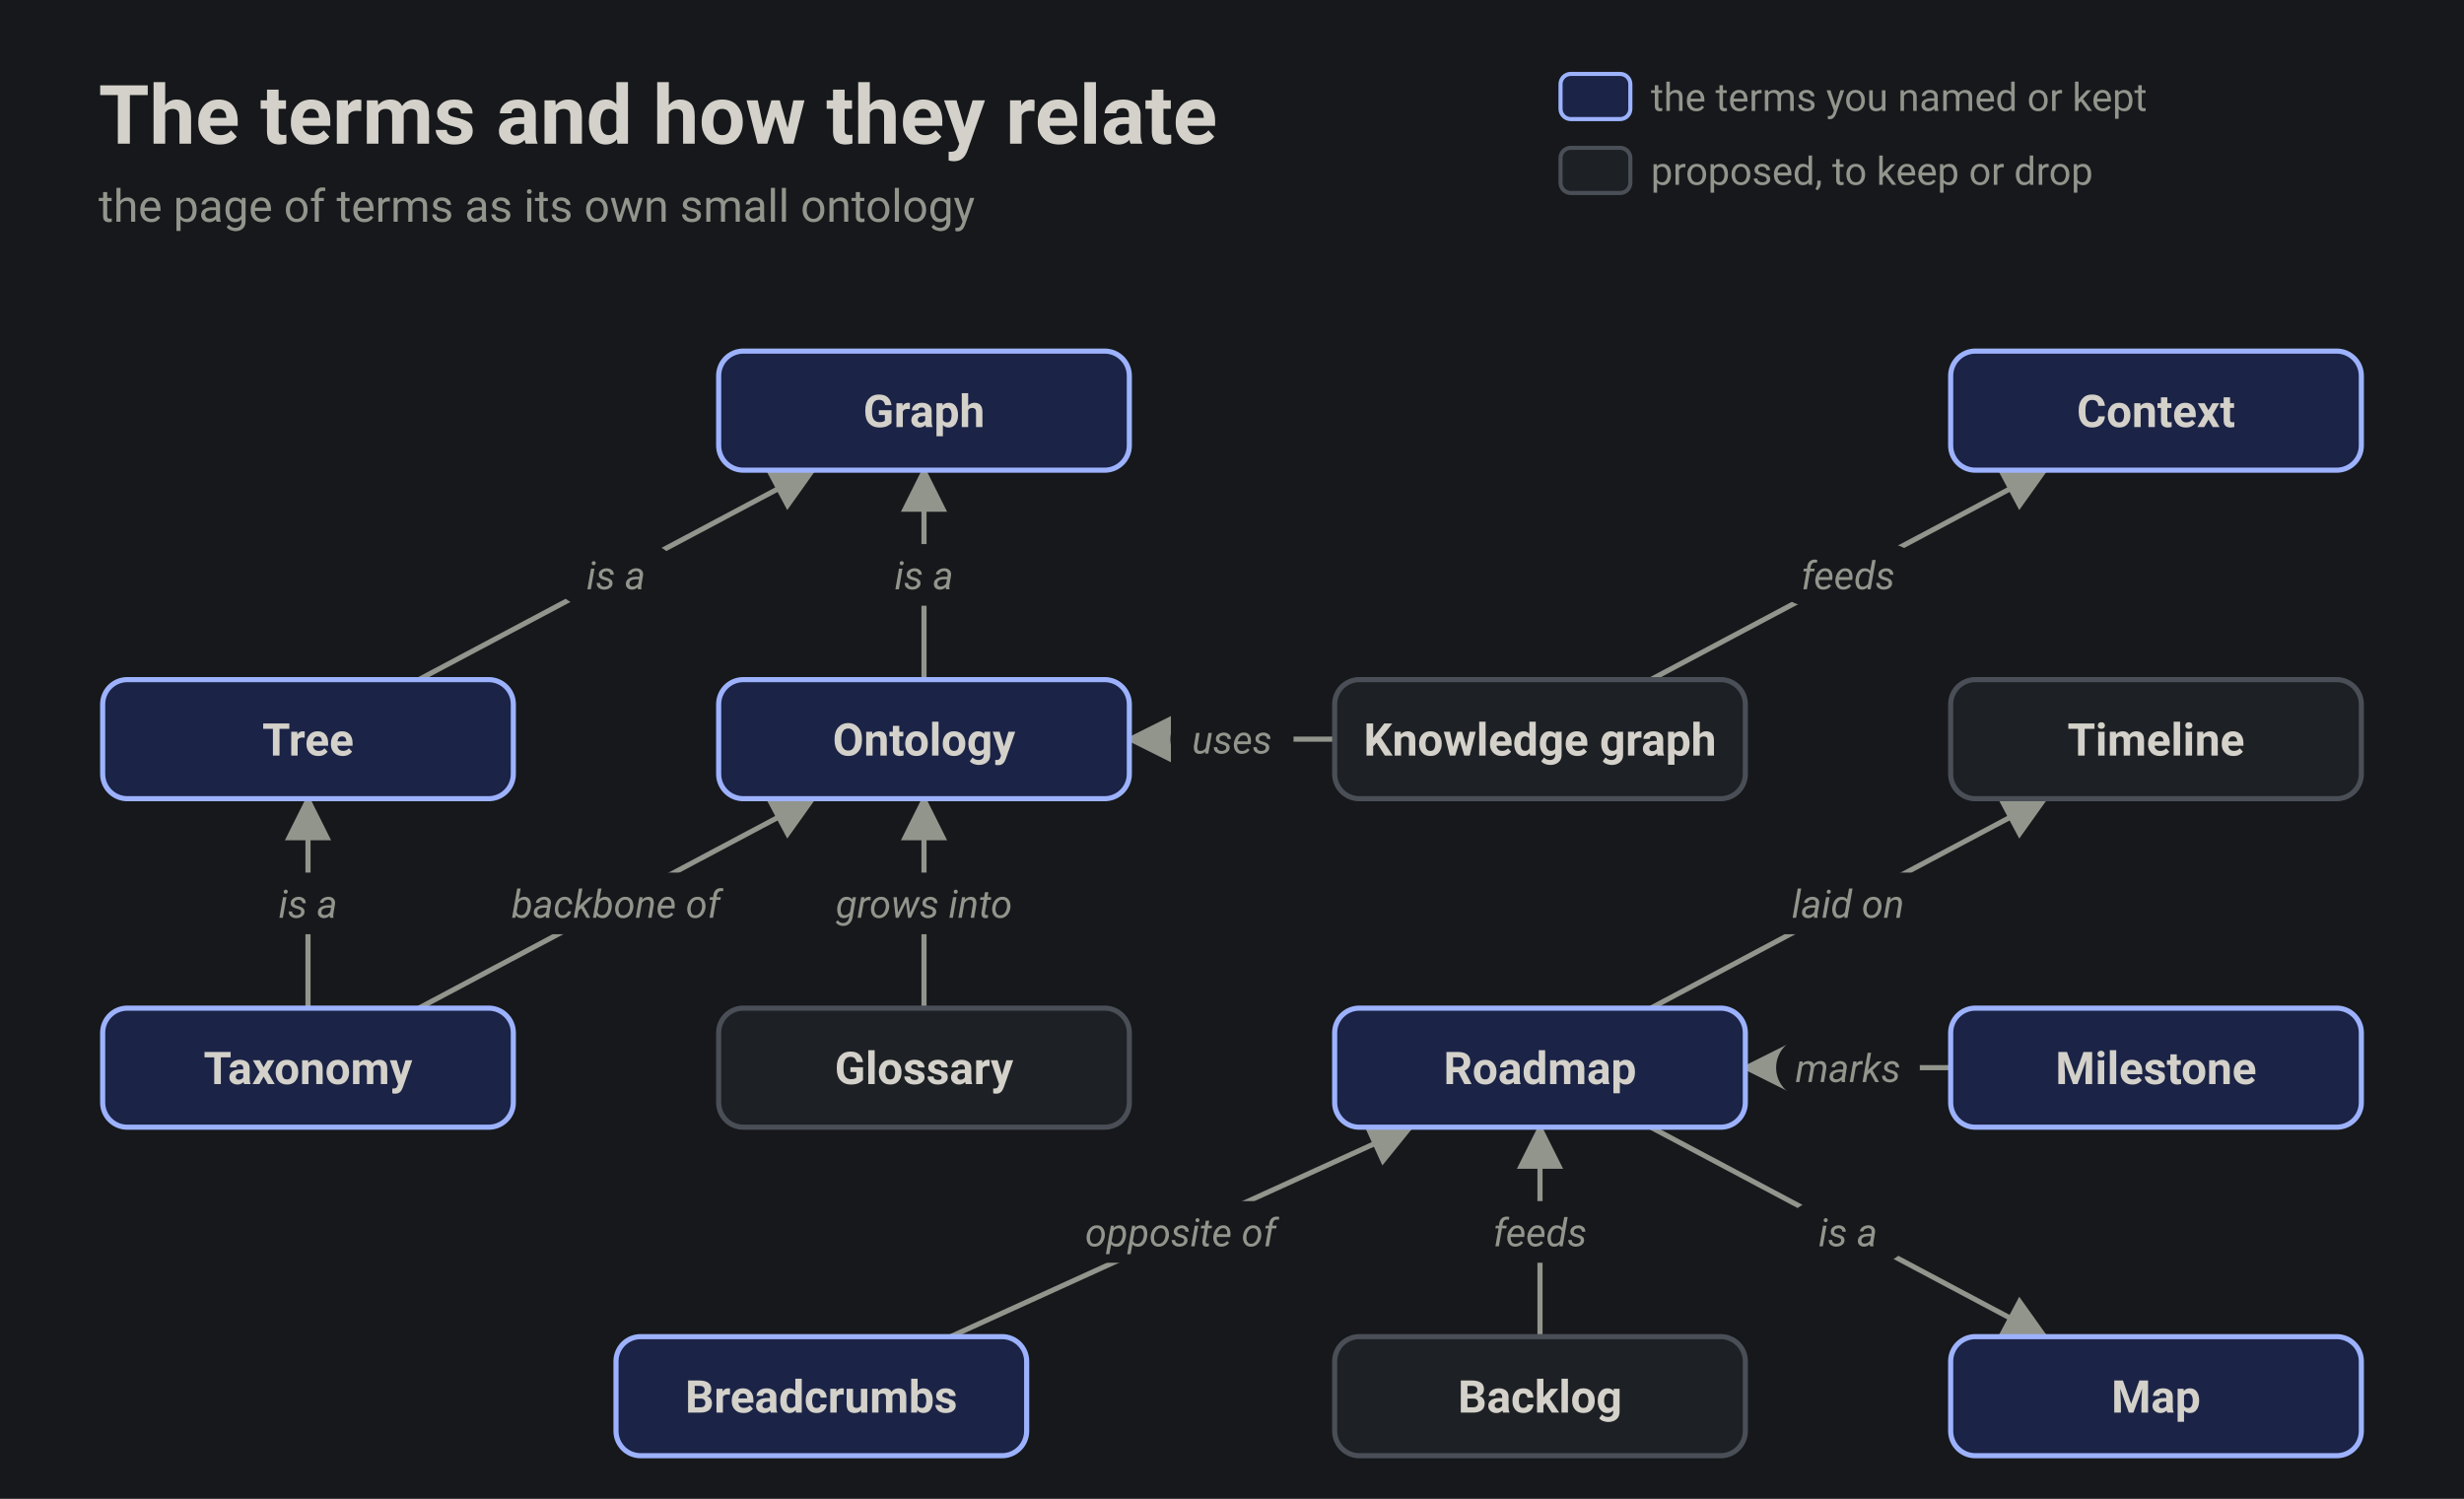
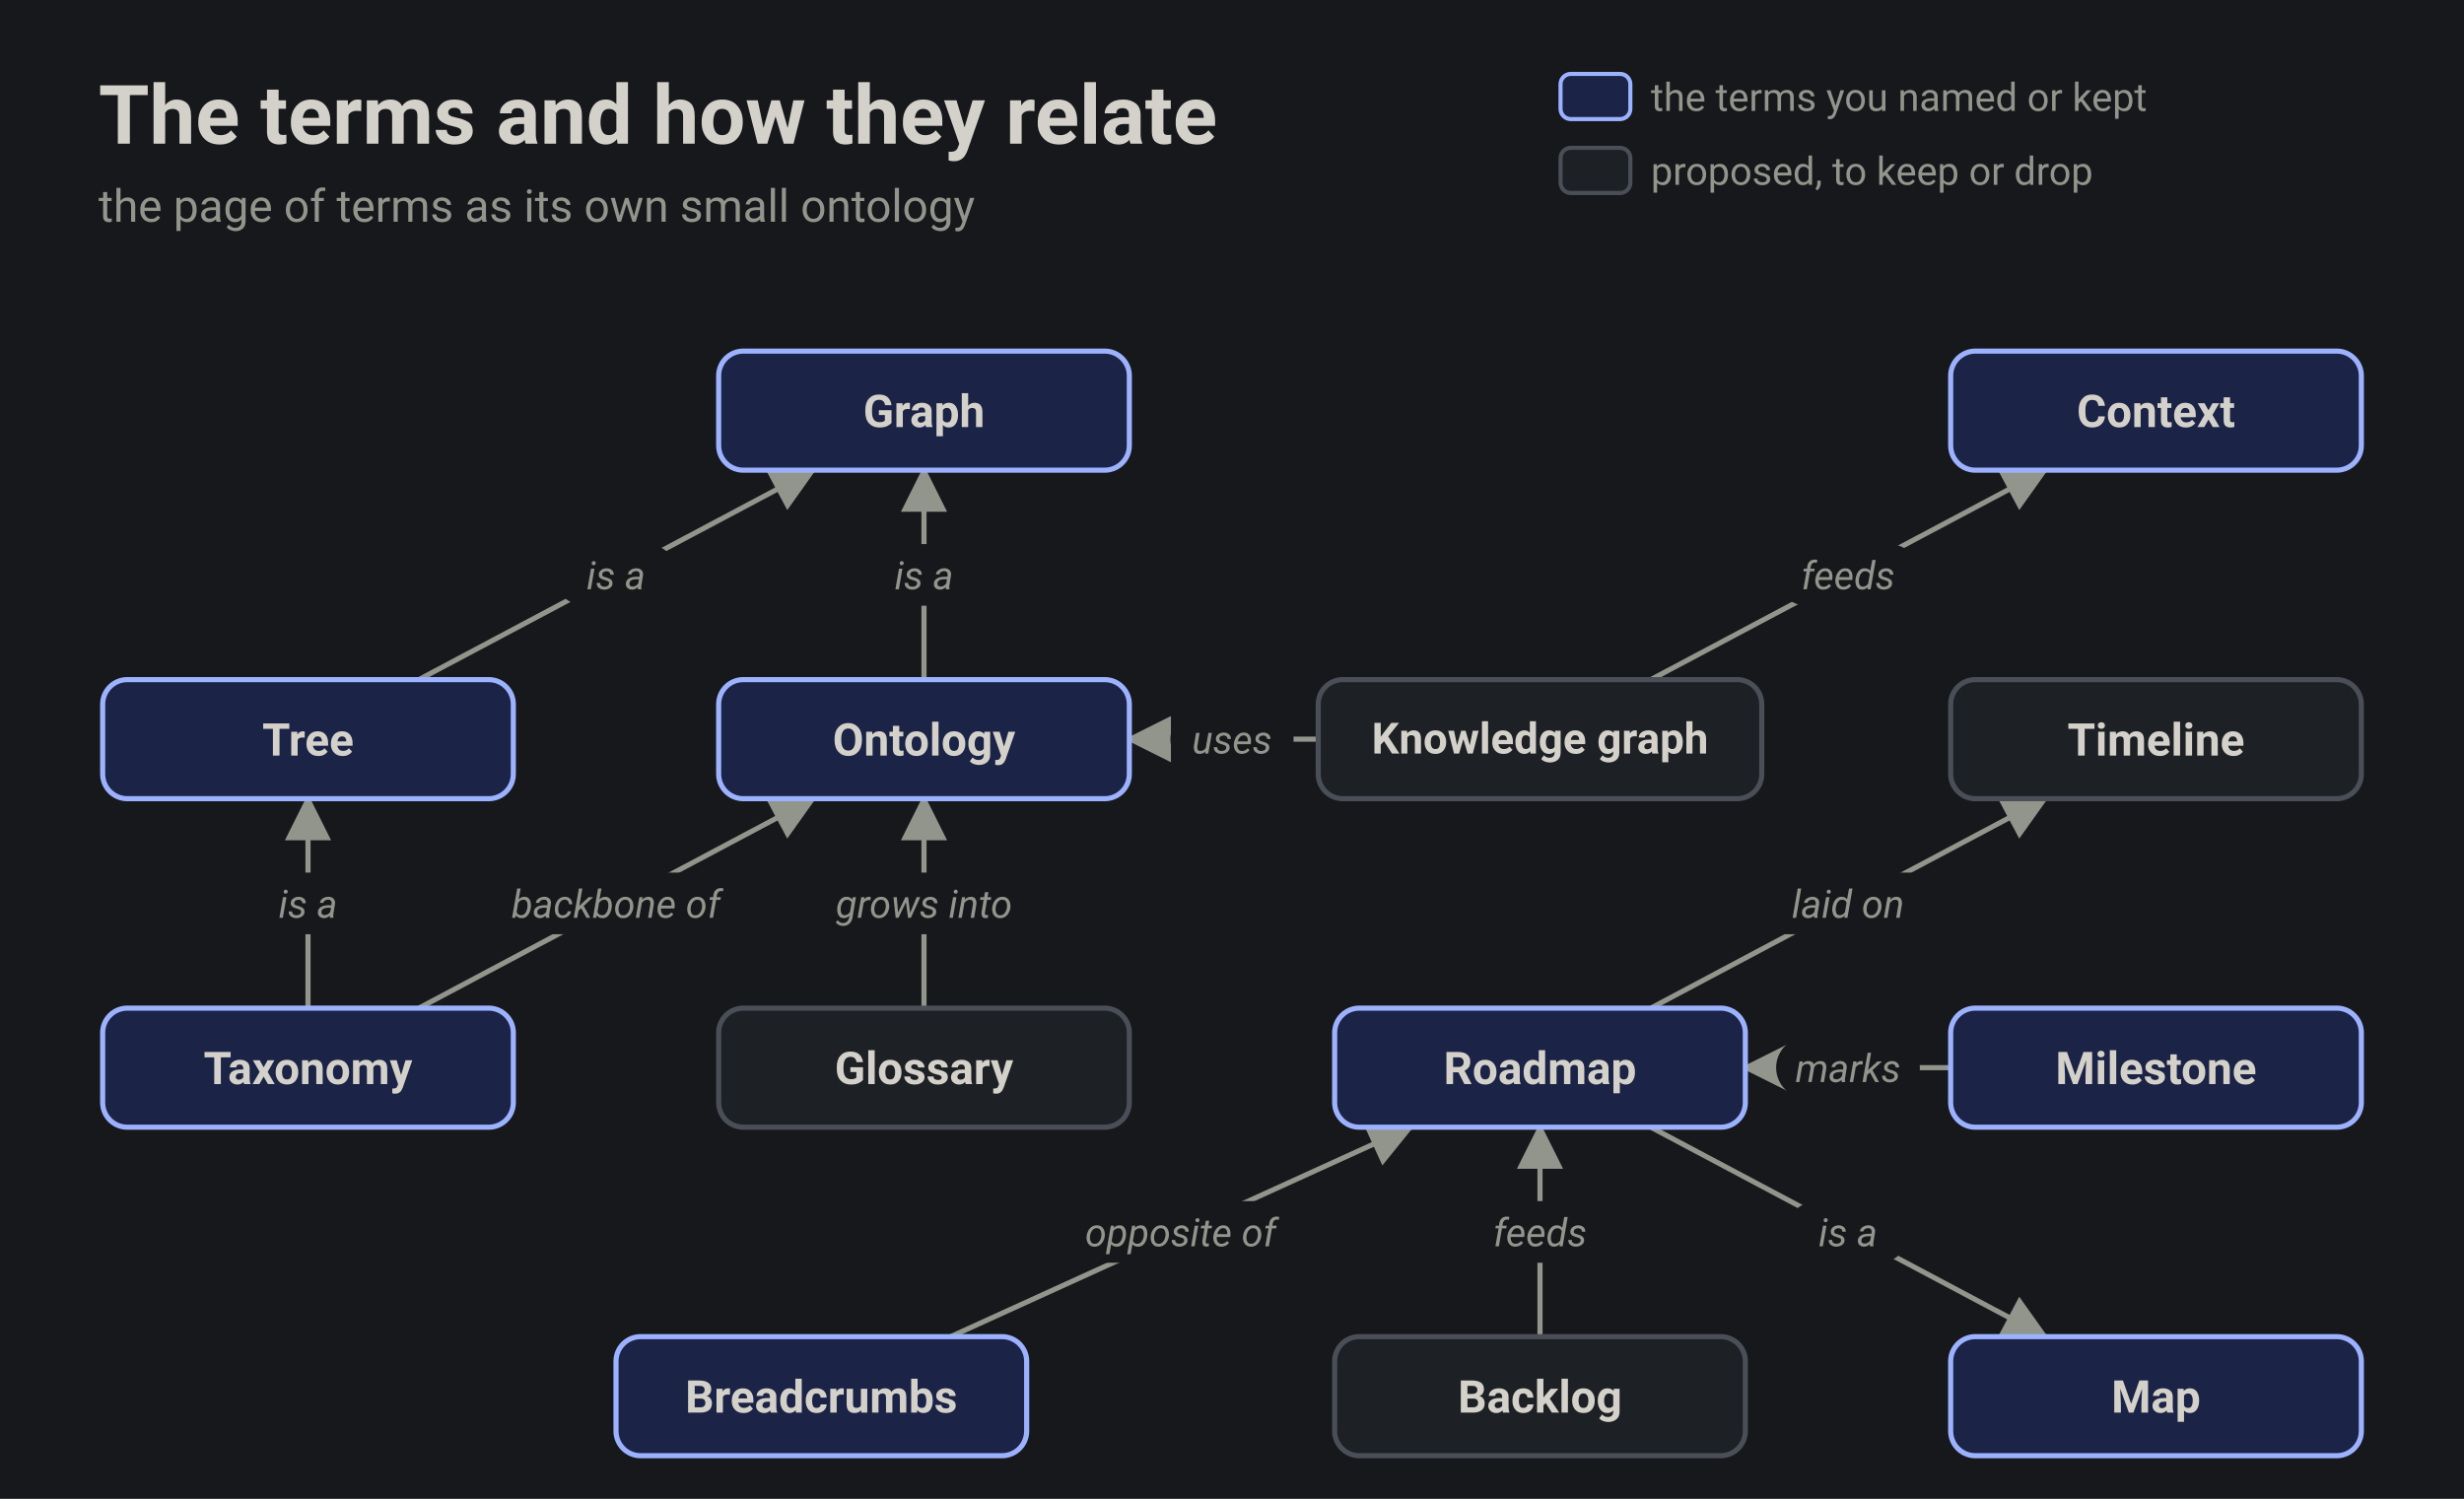
<svg xmlns="http://www.w3.org/2000/svg" viewBox="0 0 1200 730" font-family="system-ui, -apple-system, 'Segoe UI', Roboto, sans-serif">
  <rect width="1200" height="730" fill="#16181b" />
  <defs>
    <marker id="a" viewBox="0 0 10 10" refX="9" refY="5" markerWidth="9" markerHeight="9" orient="auto">
      <path d="M0 0 L10 5 L0 10z" fill="#92958c" />
    </marker>
  </defs>
  <text x="48" y="70" fill="#d3d1c9" font-size="40" font-weight="700">The terms and how they relate</text>
  <text x="48" y="108" fill="#92958c" font-size="22">the page of terms as its own small ontology</text>
  <line x1="204" y1="331" x2="396" y2="229" stroke="#92958c" stroke-width="2.5" marker-end="url(#a)" />
  <rect x="270" y="265" width="60" height="30" rx="15" fill="#16181b" />
  <text x="300" y="287" fill="#92958c" font-size="19" font-style="italic" text-anchor="middle">is a</text>
  <line x1="450" y1="331" x2="450" y2="229" stroke="#92958c" stroke-width="2.5" marker-end="url(#a)" />
  <rect x="420" y="265" width="60" height="30" rx="15" fill="#16181b" />
  <text x="450" y="287" fill="#92958c" font-size="19" font-style="italic" text-anchor="middle">is a</text>
  <line x1="150" y1="491" x2="150" y2="389" stroke="#92958c" stroke-width="2.5" marker-end="url(#a)" />
  <rect x="120" y="425" width="60" height="30" rx="15" fill="#16181b" />
  <text x="150" y="447" fill="#92958c" font-size="19" font-style="italic" text-anchor="middle">is a</text>
  <line x1="204" y1="491" x2="396" y2="389" stroke="#92958c" stroke-width="2.5" marker-end="url(#a)" />
  <rect x="235" y="425" width="130" height="30" rx="15" fill="#16181b" />
  <text x="300" y="447" fill="#92958c" font-size="19" font-style="italic" text-anchor="middle">backbone of</text>
  <line x1="450" y1="491" x2="450" y2="389" stroke="#92958c" stroke-width="2.5" marker-end="url(#a)" />
  <rect x="390" y="425" width="120" height="30" rx="15" fill="#16181b" />
  <text x="450" y="447" fill="#92958c" font-size="19" font-style="italic" text-anchor="middle">grows into</text>
  <line x1="650" y1="360" x2="550" y2="360" stroke="#92958c" stroke-width="2.5" marker-end="url(#a)" />
  <rect x="570" y="345" width="60" height="30" rx="15" fill="#16181b" />
  <text x="600" y="367" fill="#92958c" font-size="19" font-style="italic" text-anchor="middle">uses</text>
  <line x1="804" y1="331" x2="996" y2="229" stroke="#92958c" stroke-width="2.5" marker-end="url(#a)" />
  <rect x="865" y="265" width="70" height="30" rx="15" fill="#16181b" />
  <text x="900" y="287" fill="#92958c" font-size="19" font-style="italic" text-anchor="middle">feeds</text>
  <line x1="804" y1="491" x2="996" y2="389" stroke="#92958c" stroke-width="2.5" marker-end="url(#a)" />
  <rect x="855" y="425" width="90" height="30" rx="15" fill="#16181b" />
  <text x="900" y="447" fill="#92958c" font-size="19" font-style="italic" text-anchor="middle">laid on</text>
  <line x1="950" y1="520" x2="850" y2="520" stroke="#92958c" stroke-width="2.5" marker-end="url(#a)" />
  <rect x="865" y="505" width="70" height="30" rx="15" fill="#16181b" />
  <text x="900" y="527" fill="#92958c" font-size="19" font-style="italic" text-anchor="middle">marks</text>
  <line x1="750" y1="651" x2="750" y2="549" stroke="#92958c" stroke-width="2.5" marker-end="url(#a)" />
  <rect x="715" y="585" width="70" height="30" rx="15" fill="#16181b" />
  <text x="750" y="607" fill="#92958c" font-size="19" font-style="italic" text-anchor="middle">feeds</text>
  <line x1="804" y1="549" x2="996" y2="651" stroke="#92958c" stroke-width="2.5" marker-end="url(#a)" />
  <rect x="870" y="585" width="60" height="30" rx="15" fill="#16181b" />
  <text x="900" y="607" fill="#92958c" font-size="19" font-style="italic" text-anchor="middle">is a</text>
  <line x1="463" y1="651" x2="687" y2="549" stroke="#92958c" stroke-width="2.5" marker-end="url(#a)" />
  <rect x="510" y="585" width="130" height="30" rx="15" fill="#16181b" />
  <text x="575" y="607" fill="#92958c" font-size="19" font-style="italic" text-anchor="middle">opposite of</text>
  <rect x="350.0" y="171.0" width="200" height="58" rx="12" fill="#1b2346" stroke="#9db2ff" stroke-width="2.5" />
  <text x="450" y="208" fill="#d3d1c9" font-size="22" font-weight="700" text-anchor="middle">Graph</text>
  <rect x="950.0" y="171.0" width="200" height="58" rx="12" fill="#1b2346" stroke="#9db2ff" stroke-width="2.5" />
  <text x="1050" y="208" fill="#d3d1c9" font-size="22" font-weight="700" text-anchor="middle">Context</text>
  <rect x="50.0" y="331.0" width="200" height="58" rx="12" fill="#1b2346" stroke="#9db2ff" stroke-width="2.5" />
  <text x="150" y="368" fill="#d3d1c9" font-size="22" font-weight="700" text-anchor="middle">Tree</text>
  <rect x="350.0" y="331.0" width="200" height="58" rx="12" fill="#1b2346" stroke="#9db2ff" stroke-width="2.5" />
  <text x="450" y="368" fill="#d3d1c9" font-size="22" font-weight="700" text-anchor="middle">Ontology</text>
-   <rect x="650.0" y="331.0" width="200" height="58" rx="12" fill="#1d2024" stroke="#4a4f57" stroke-width="2.5" />
-   <text x="750" y="368" fill="#d3d1c9" font-size="22" font-weight="700" text-anchor="middle">Knowledge graph</text>
+   <rect x="642.0" y="331.0" width="216" height="58" rx="12" fill="#1d2024" stroke="#4a4f57" stroke-width="2.5" />
+   <text x="750" y="367" fill="#d3d1c9" font-size="21" font-weight="700" text-anchor="middle">Knowledge graph</text>
  <rect x="950.0" y="331.0" width="200" height="58" rx="12" fill="#1d2024" stroke="#4a4f57" stroke-width="2.5" />
  <text x="1050" y="368" fill="#d3d1c9" font-size="22" font-weight="700" text-anchor="middle">Timeline</text>
  <rect x="50.0" y="491.0" width="200" height="58" rx="12" fill="#1b2346" stroke="#9db2ff" stroke-width="2.5" />
  <text x="150" y="528" fill="#d3d1c9" font-size="22" font-weight="700" text-anchor="middle">Taxonomy</text>
  <rect x="350.0" y="491.0" width="200" height="58" rx="12" fill="#1d2024" stroke="#4a4f57" stroke-width="2.5" />
  <text x="450" y="528" fill="#d3d1c9" font-size="22" font-weight="700" text-anchor="middle">Glossary</text>
  <rect x="650.0" y="491.0" width="200" height="58" rx="12" fill="#1b2346" stroke="#9db2ff" stroke-width="2.5" />
  <text x="750" y="528" fill="#d3d1c9" font-size="22" font-weight="700" text-anchor="middle">Roadmap</text>
  <rect x="950.0" y="491.0" width="200" height="58" rx="12" fill="#1b2346" stroke="#9db2ff" stroke-width="2.5" />
  <text x="1050" y="528" fill="#d3d1c9" font-size="22" font-weight="700" text-anchor="middle">Milestone</text>
  <rect x="650.0" y="651.0" width="200" height="58" rx="12" fill="#1d2024" stroke="#4a4f57" stroke-width="2.5" />
  <text x="750" y="688" fill="#d3d1c9" font-size="22" font-weight="700" text-anchor="middle">Backlog</text>
  <rect x="950.0" y="651.0" width="200" height="58" rx="12" fill="#1b2346" stroke="#9db2ff" stroke-width="2.5" />
  <text x="1050" y="688" fill="#d3d1c9" font-size="22" font-weight="700" text-anchor="middle">Map</text>
  <rect x="300.0" y="651.0" width="200" height="58" rx="12" fill="#1b2346" stroke="#9db2ff" stroke-width="2.5" />
  <text x="400" y="688" fill="#d3d1c9" font-size="22" font-weight="700" text-anchor="middle">Breadcrumbs</text>
  <g font-size="19" fill="#92958c">
    <rect x="760" y="36" width="34" height="22" rx="5" fill="#1b2346" stroke="#9db2ff" stroke-width="2" />
    <text x="804" y="54">the terms you named or kept</text>
    <rect x="760" y="72" width="34" height="22" rx="5" fill="#1d2024" stroke="#4a4f57" stroke-width="2" />
    <text x="804" y="90">proposed, to keep or drop</text>
  </g>
</svg>
